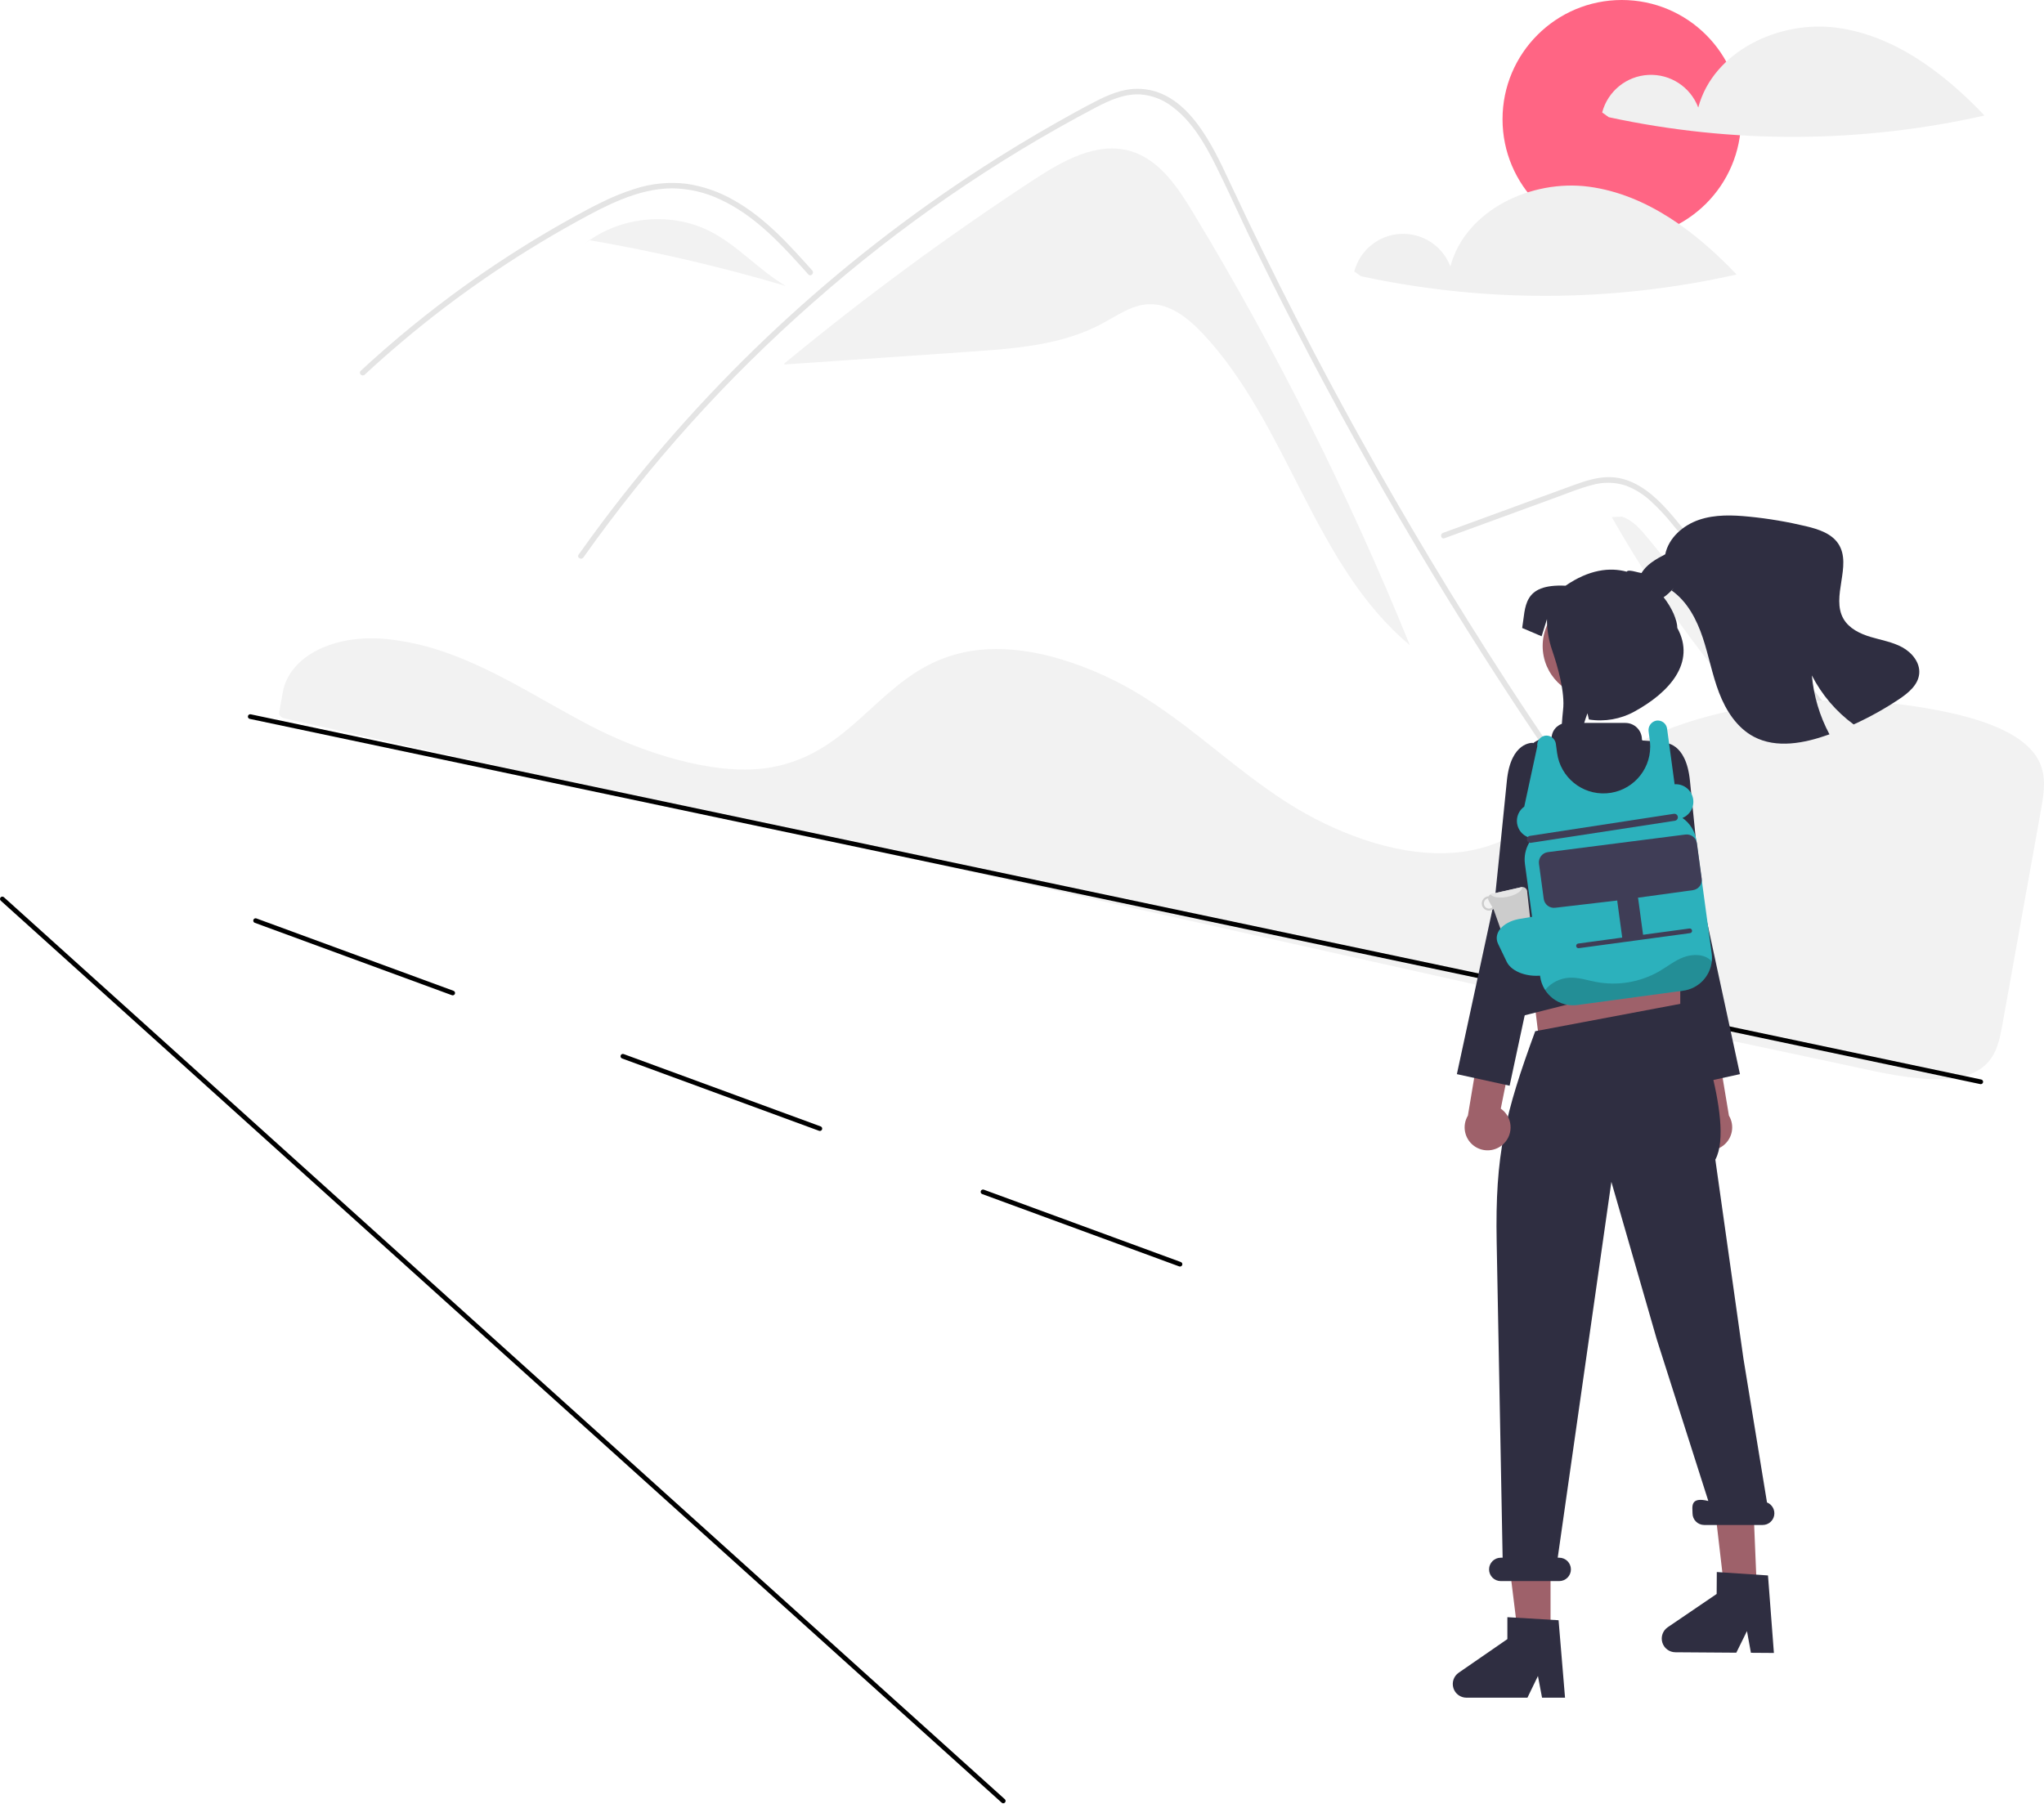
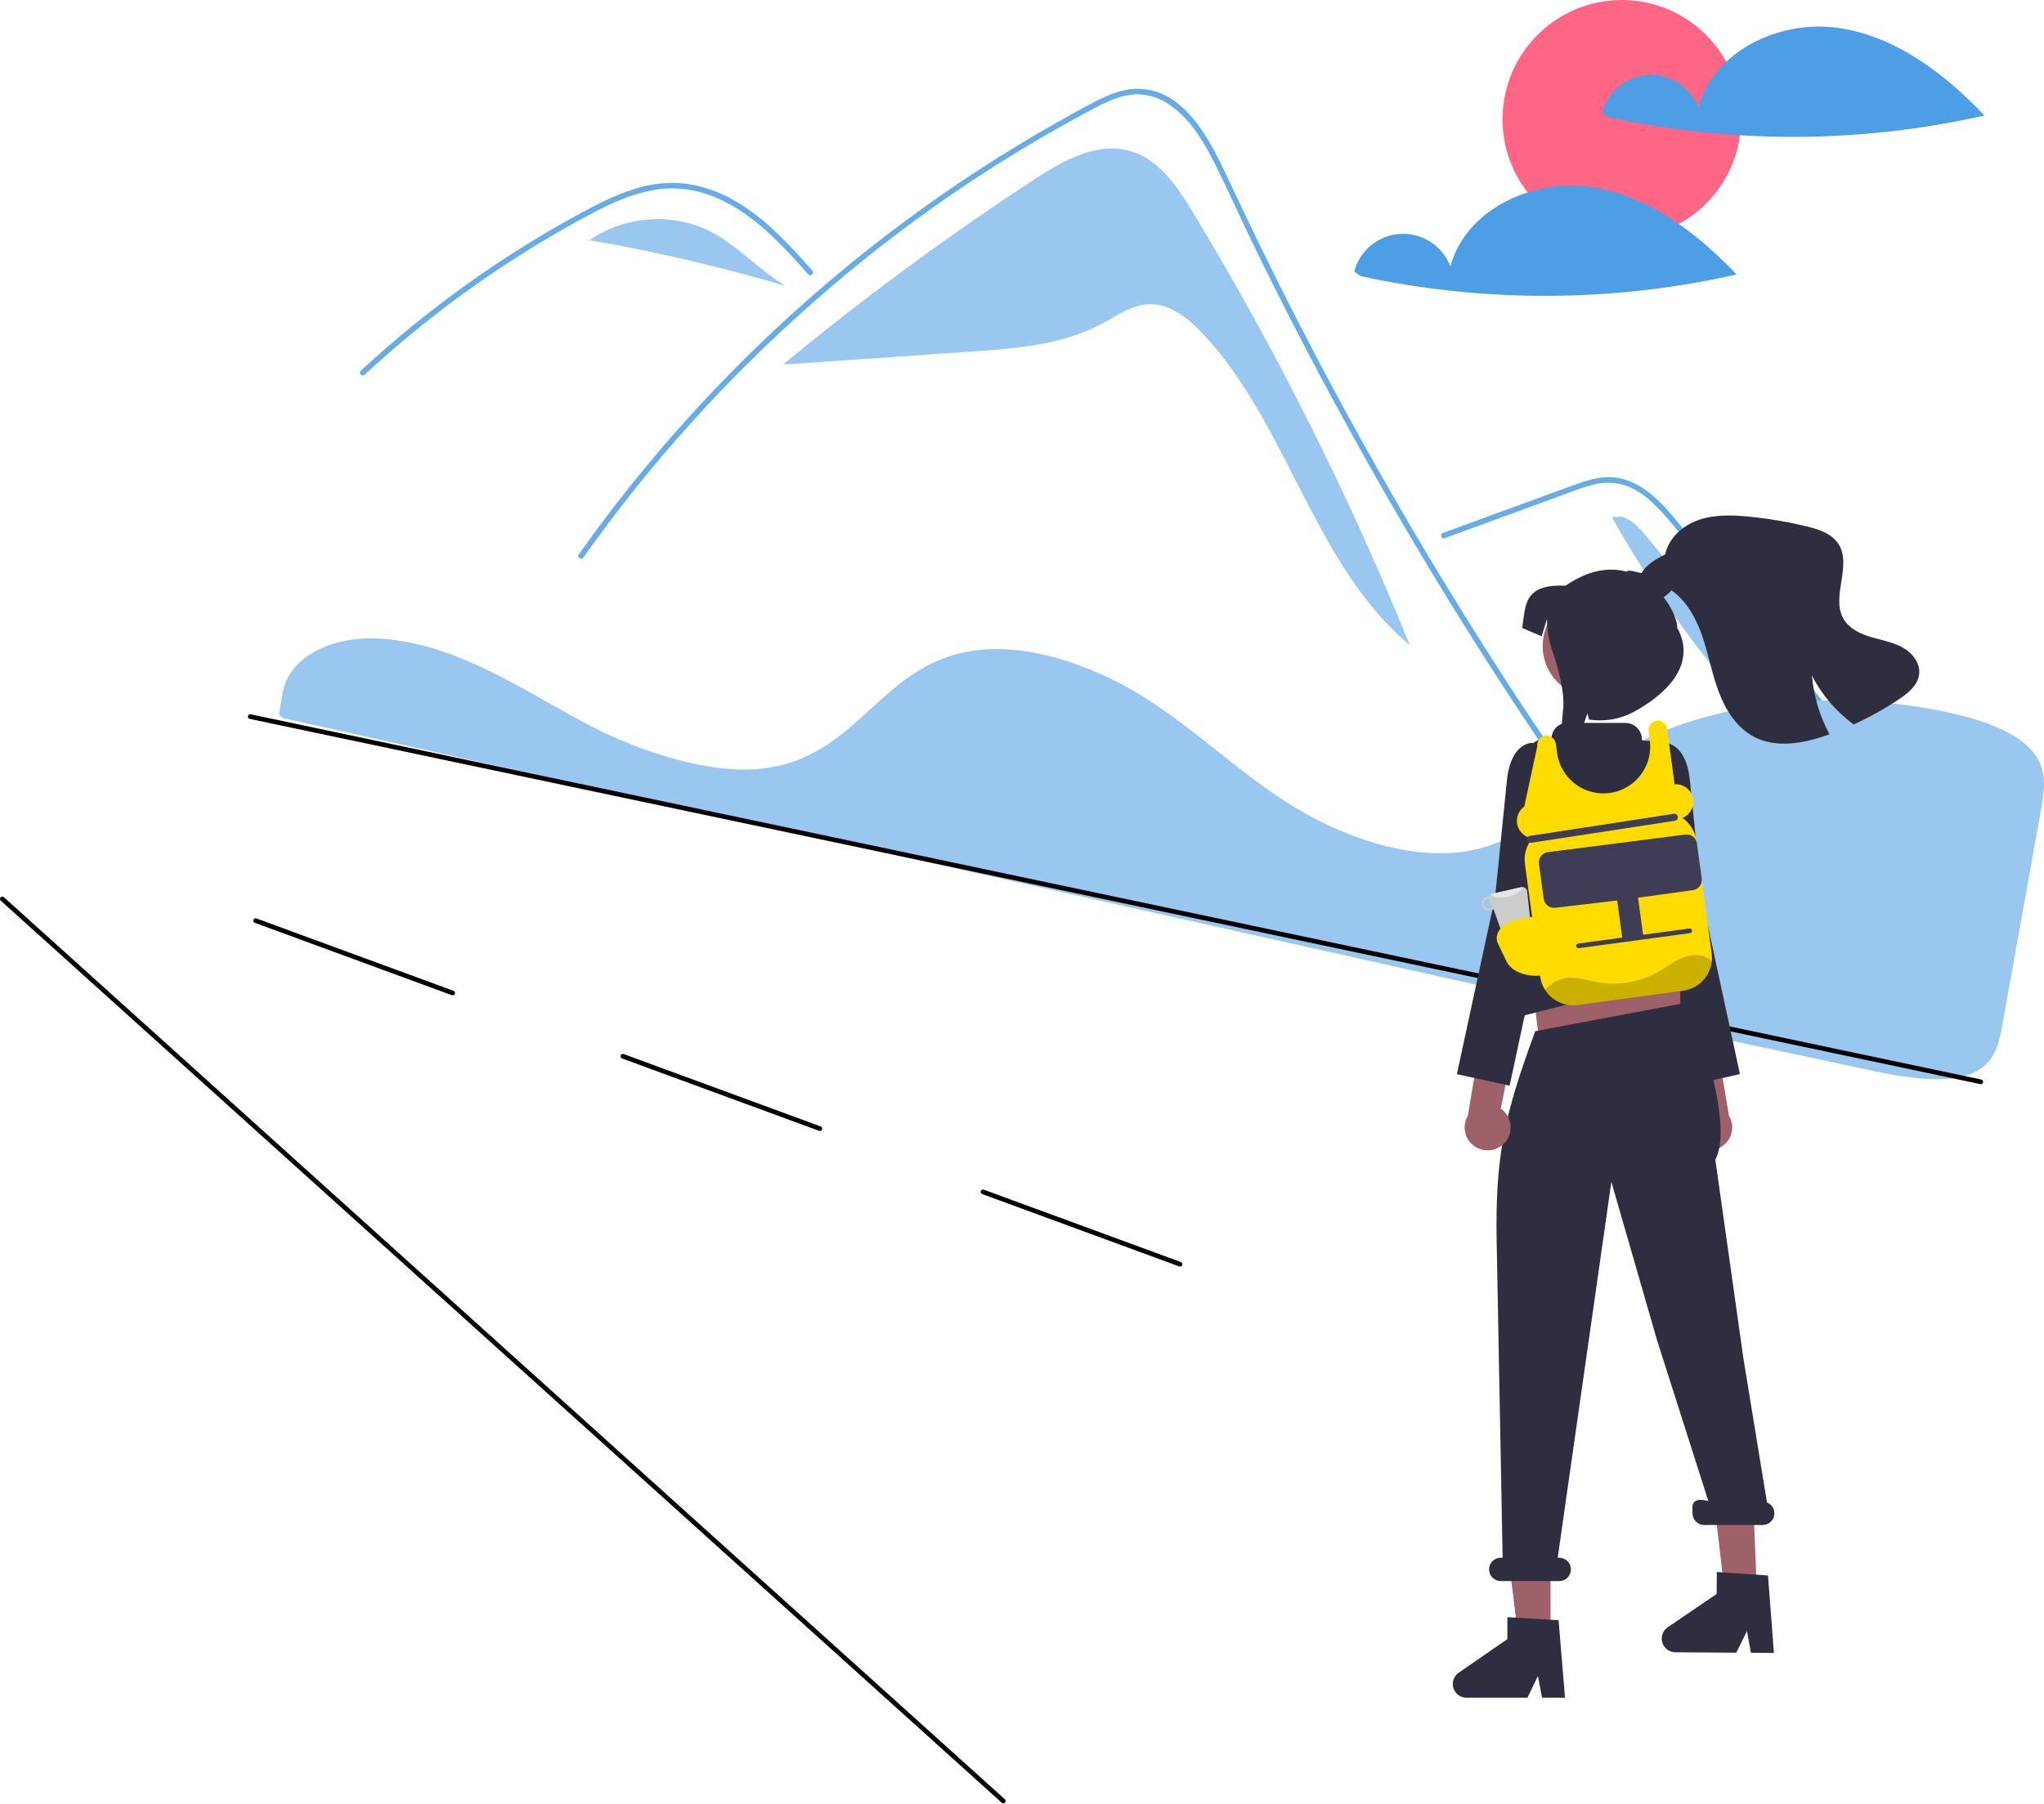
<svg xmlns="http://www.w3.org/2000/svg" id="currentIllo" data-name="Layer 1" width="874.039" height="771.292" viewBox="0 0 874.039 771.292" class="injected-svg DownloadModal__ImageFile-sc-p17csy-5 iIfSkb grid_media">
-   <path d="M673.062,155.137c-6.611-10.934-14.444-22.608-26.712-26.178-14.207-4.135-28.802,4.079-41.181,12.184a1200.013,1200.013,0,0,0-106.794,78.684l.037.424q39.846-2.748,79.691-5.496c19.192-1.324,39.044-2.83,56.005-11.909,6.436-3.445,12.71-8.047,20.003-8.368,9.061-.398,16.962,5.93,23.17,12.541,36.727,39.109,47.355,98.916,88.558,133.276A1307.621,1307.621,0,0,0,673.062,155.137Z" transform="translate(-162.9803 -64.354)" fill="#f2f2f2" />
-   <path d="M898.816,486.852c-4.061-5.128-5.721-6.33-9.727-11.505Q840.159,412.063,797.108,344.504q-29.241-45.883-55.583-93.529-12.541-22.651-24.394-45.658-9.198-17.839-17.985-35.891c-1.675-3.437-3.303-6.891-4.923-10.352-3.817-8.139-7.563-16.318-11.585-24.346-4.583-9.151-10.162-18.744-18.578-24.891a25.346,25.346,0,0,0-13.204-5.081c-6.851-.443-13.173,2.386-19.115,5.476a615.324,615.324,0,0,0-120.996,83.438A629.917,629.917,0,0,0,412.444,302.789c-.869,1.241-2.924.055-2.047-1.193q5.18-7.325,10.565-14.492A633.399,633.399,0,0,1,582.67,136.269q15.73-10.194,32.051-19.431c5.484-3.106,10.992-6.171,16.594-9.048,5.492-2.821,11.324-5.358,17.598-5.452,21.351-.332,32.407,23.848,40,40.119q3.58,7.681,7.246,15.314,13.856,28.981,28.779,57.432,9.21,17.566,18.823,34.927,29.917,54.062,63.596,105.935c29.743,45.808,59.25,86.275,93.134,129.112C901.424,486.362,899.756,488.053,898.816,486.852Z" transform="translate(-162.9803 -64.354)" fill="#e4e4e4" />
-   <path d="M508.636,181.73c-1.24-1.383-2.473-2.766-3.722-4.149-9.846-10.889-20.411-21.652-33.931-27.894a49.228,49.228,0,0,0-20.624-4.781c-7.38.024-14.595,1.96-21.414,4.67-3.224,1.288-6.377,2.75-9.482,4.307-3.548,1.786-7.033,3.69-10.502,5.61q-9.767,5.405-19.281,11.284-18.93,11.699-36.674,25.184-9.198,6.993-18.017,14.445-8.202,6.922-16.073,14.216c-1.122,1.035-2.797-.64-1.675-1.675,1.383-1.288,2.782-2.568,4.18-3.832q5.927-5.358,12.043-10.51,11.153-9.411,22.884-18.096,18.242-13.513,37.74-25.192,9.743-5.832,19.755-11.174c2.015-1.075,4.054-2.126,6.116-3.121a97.502,97.502,0,0,1,14.54-5.919,51.724,51.724,0,0,1,21.96-2.157,57.173,57.173,0,0,1,20.261,7.009c13.275,7.42,23.572,18.894,33.591,30.091C511.323,181.184,509.655,182.867,508.636,181.73Z" transform="translate(-162.9803 -64.354)" fill="#e4e4e4" />
-   <path d="M780.643,294.569l31.811-11.635L828.249,277.157c5.144-1.881,10.276-4.023,15.593-5.37a24.6,24.6,0,0,1,14.114.18,32.529,32.529,0,0,1,11.008,6.824,89.337,89.337,0,0,1,9.029,9.642c3.439,4.133,6.827,8.308,10.23,12.47q21.068,25.765,41.86,51.755,20.792,25.989,41.306,52.198,20.564,26.274,40.845,52.767,2.484,3.246,4.965,6.494c.914,1.196,2.973.017,2.047-1.196q-20.431-26.76-41.147-53.3-20.767-26.604-41.82-52.982-21.053-26.378-42.391-52.527-5.316-6.515-10.649-13.015c-2.999-3.655-5.965-7.35-9.254-10.753-6.039-6.245-13.583-11.764-22.614-11.914-5.31-.088-10.448,1.597-15.381,3.381-5.318,1.924-10.624,3.884-15.935,5.826l-32.034,11.716-8.008,2.929c-1.421.52-.807,2.812.63,2.286Z" transform="translate(-162.9803 -64.354)" fill="#e4e4e4" />
-   <path d="M466.796,163.388c-16.166-8.308-36.868-6.681-51.723,3.699a737.726,737.726,0,0,1,83.932,19.589C487.555,179.967,478.599,169.455,466.796,163.388Z" transform="translate(-162.9803 -64.354)" fill="#f2f2f2" />
-   <path d="M414.914,167.059l-3.112,2.53c1.053-.885,2.147-1.715,3.271-2.501C415.02,167.078,414.967,167.068,414.914,167.059Z" transform="translate(-162.9803 -64.354)" fill="#f2f2f2" />
-   <path d="M867.766,294.685c-3.131-3.812-6.517-7.803-11.201-9.351l-4.373.172A496.015,496.015,0,0,0,984.306,436.543Q926.036,365.614,867.766,294.685Z" transform="translate(-162.9803 -64.354)" fill="#f2f2f2" />
+   <path d="M673.062,155.137c-6.611-10.934-14.444-22.608-26.712-26.178-14.207-4.135-28.802,4.079-41.181,12.184a1200.013,1200.013,0,0,0-106.794,78.684l.037.424q39.846-2.748,79.691-5.496c19.192-1.324,39.044-2.83,56.005-11.909,6.436-3.445,12.71-8.047,20.003-8.368,9.061-.398,16.962,5.93,23.17,12.541,36.727,39.109,47.355,98.916,88.558,133.276A1307.621,1307.621,0,0,0,673.062,155.137Z" transform="translate(-162.9803 -64.354)" fill="#99c7f0" />
+   <path d="M898.816,486.852c-4.061-5.128-5.721-6.33-9.727-11.505Q840.159,412.063,797.108,344.504q-29.241-45.883-55.583-93.529-12.541-22.651-24.394-45.658-9.198-17.839-17.985-35.891c-1.675-3.437-3.303-6.891-4.923-10.352-3.817-8.139-7.563-16.318-11.585-24.346-4.583-9.151-10.162-18.744-18.578-24.891a25.346,25.346,0,0,0-13.204-5.081c-6.851-.443-13.173,2.386-19.115,5.476a615.324,615.324,0,0,0-120.996,83.438A629.917,629.917,0,0,0,412.444,302.789c-.869,1.241-2.924.055-2.047-1.193q5.18-7.325,10.565-14.492A633.399,633.399,0,0,1,582.67,136.269q15.73-10.194,32.051-19.431c5.484-3.106,10.992-6.171,16.594-9.048,5.492-2.821,11.324-5.358,17.598-5.452,21.351-.332,32.407,23.848,40,40.119q3.58,7.681,7.246,15.314,13.856,28.981,28.779,57.432,9.21,17.566,18.823,34.927,29.917,54.062,63.596,105.935c29.743,45.808,59.25,86.275,93.134,129.112C901.424,486.362,899.756,488.053,898.816,486.852Z" transform="translate(-162.9803 -64.354)" fill="#66ace8" />
+   <path d="M508.636,181.73c-1.24-1.383-2.473-2.766-3.722-4.149-9.846-10.889-20.411-21.652-33.931-27.894a49.228,49.228,0,0,0-20.624-4.781c-7.38.024-14.595,1.96-21.414,4.67-3.224,1.288-6.377,2.75-9.482,4.307-3.548,1.786-7.033,3.69-10.502,5.61q-9.767,5.405-19.281,11.284-18.93,11.699-36.674,25.184-9.198,6.993-18.017,14.445-8.202,6.922-16.073,14.216c-1.122,1.035-2.797-.64-1.675-1.675,1.383-1.288,2.782-2.568,4.18-3.832q5.927-5.358,12.043-10.51,11.153-9.411,22.884-18.096,18.242-13.513,37.74-25.192,9.743-5.832,19.755-11.174c2.015-1.075,4.054-2.126,6.116-3.121a97.502,97.502,0,0,1,14.54-5.919,51.724,51.724,0,0,1,21.96-2.157,57.173,57.173,0,0,1,20.261,7.009c13.275,7.42,23.572,18.894,33.591,30.091C511.323,181.184,509.655,182.867,508.636,181.73Z" transform="translate(-162.9803 -64.354)" fill="#66ace8" />
+   <path d="M780.643,294.569l31.811-11.635L828.249,277.157c5.144-1.881,10.276-4.023,15.593-5.37a24.6,24.6,0,0,1,14.114.18,32.529,32.529,0,0,1,11.008,6.824,89.337,89.337,0,0,1,9.029,9.642c3.439,4.133,6.827,8.308,10.23,12.47q21.068,25.765,41.86,51.755,20.792,25.989,41.306,52.198,20.564,26.274,40.845,52.767,2.484,3.246,4.965,6.494c.914,1.196,2.973.017,2.047-1.196q-20.431-26.76-41.147-53.3-20.767-26.604-41.82-52.982-21.053-26.378-42.391-52.527-5.316-6.515-10.649-13.015c-2.999-3.655-5.965-7.35-9.254-10.753-6.039-6.245-13.583-11.764-22.614-11.914-5.31-.088-10.448,1.597-15.381,3.381-5.318,1.924-10.624,3.884-15.935,5.826l-32.034,11.716-8.008,2.929c-1.421.52-.807,2.812.63,2.286Z" transform="translate(-162.9803 -64.354)" fill="#66ace8" />
+   <path d="M466.796,163.388c-16.166-8.308-36.868-6.681-51.723,3.699a737.726,737.726,0,0,1,83.932,19.589C487.555,179.967,478.599,169.455,466.796,163.388Z" transform="translate(-162.9803 -64.354)" fill="#99c7f0" />
+   <path d="M414.914,167.059l-3.112,2.53c1.053-.885,2.147-1.715,3.271-2.501C415.02,167.078,414.967,167.068,414.914,167.059Z" transform="translate(-162.9803 -64.354)" fill="#66ace8" />
+   <path d="M867.766,294.685c-3.131-3.812-6.517-7.803-11.201-9.351l-4.373.172A496.015,496.015,0,0,0,984.306,436.543Q926.036,365.614,867.766,294.685Z" transform="translate(-162.9803 -64.354)" fill="#99c7f0" />
  <path d="M667.565,606.081a.992.992,0,0,1-.345-.062l-84.261-30.953a1.0 1,0,0,1,.689-1.877L667.91,604.142a1.0 1,0,0,1-.345,1.938Z" transform="translate(-162.9803 -64.354)" />
  <path d="M513.565,548.081a.992.992,0,0,1-.345-.062l-84.261-30.953a1.0 1,0,0,1,.689-1.877L513.91,546.142a1.0 1,0,0,1-.345,1.938Z" transform="translate(-162.9803 -64.354)" />
  <path d="M356.565,490.081a.992.992,0,0,1-.345-.062l-84.261-30.953a1.0 1,0,1,1,.689-1.877L356.91,488.142a1.0 1,0,0,1-.345,1.938Z" transform="translate(-162.9803 -64.354)" />
-   <path d="M340.778,339.738c-3.513-.785-7.07-1.405-10.583-1.837l-.511-.063c-23.321-2.777-43.01,6.958-45.796,22.645l-.495,2.838c-.309,1.795-.643,3.725-1.04,5.86-.192,1.054.867,2.132,2.407,2.476L845.649,497.037c39.607,8.564,79.087,17.024,117.337,25.144a177.652,177.652,0,0,0,21.711,3.511c10.927.926,18.927-.293,24.46-3.725l.001 0c6.877-4.253,8.607-11.157,10.019-19.078,2.846-15.997,5.877-32.793,8.897-49.538,2.661-14.758,5.316-29.477,7.832-43.574,1.478-8.369,2.281-15.869-2.879-22.891-5.596-7.598-17.581-13.494-35.623-17.527-.218-.049-.434-.097-.655-.145-56.592-12.407-117.619-2.55-151.854,24.53-3.942,3.118-7.734,6.553-11.401,9.875a158.915,158.915,0,0,1-17.302,14.232,66.95,66.95,0,0,1-10.666,5.986c-.257.125-.548.255-.851.372-.705.318-1.433.613-2.135.865a62.042,62.042,0,0,1-12.655,3.397l-.431.065c-.326.056-.678.107-1.027.147a68.206,68.206,0,0,1-7.479.589c-10.812.309-22.585-1.669-34.991-5.882a151.752,151.752,0,0,1-32.578-15.751c-10.814-6.914-20.639-14.717-30.141-22.263-4.173-3.316-8.49-6.743-12.828-10.046-.815-.622-1.618-1.23-2.434-1.842-5.313-3.969-10.177-7.354-14.871-10.348a146.281,146.281,0,0,0-37.143-17.035c-13.864-4.03-26.63-5.128-37.931-3.275a60.649,60.649,0,0,0-9.253,2.27c-13.923,4.597-23.917,13.74-33.581,22.583-12.021,10.999-24.453,22.373-44.611,25.204-23.263,3.273-53.836-7.081-74.693-17.866-6.557-3.391-13.045-7.056-19.318-10.601q-3.801-2.148-7.611-4.28c-4.993-2.785-9.099-4.982-12.918-6.915l-1.208-.614c-.673-.337-1.346-.675-2.034-1.007-4.55-2.238-8.825-4.154-13.075-5.86l-1.004-.409c-2.021-.785-3.918-1.486-5.788-2.137l-.747-.259A109.236,109.236,0,0,0,340.778,339.738Z" transform="translate(-162.9803 -64.354)" fill="#f2f2f2" />
+   <path d="M340.778,339.738c-3.513-.785-7.07-1.405-10.583-1.837l-.511-.063c-23.321-2.777-43.01,6.958-45.796,22.645l-.495,2.838c-.309,1.795-.643,3.725-1.04,5.86-.192,1.054.867,2.132,2.407,2.476L845.649,497.037c39.607,8.564,79.087,17.024,117.337,25.144a177.652,177.652,0,0,0,21.711,3.511c10.927.926,18.927-.293,24.46-3.725l.001 0c6.877-4.253,8.607-11.157,10.019-19.078,2.846-15.997,5.877-32.793,8.897-49.538,2.661-14.758,5.316-29.477,7.832-43.574,1.478-8.369,2.281-15.869-2.879-22.891-5.596-7.598-17.581-13.494-35.623-17.527-.218-.049-.434-.097-.655-.145-56.592-12.407-117.619-2.55-151.854,24.53-3.942,3.118-7.734,6.553-11.401,9.875a158.915,158.915,0,0,1-17.302,14.232,66.95,66.95,0,0,1-10.666,5.986c-.257.125-.548.255-.851.372-.705.318-1.433.613-2.135.865a62.042,62.042,0,0,1-12.655,3.397l-.431.065c-.326.056-.678.107-1.027.147a68.206,68.206,0,0,1-7.479.589c-10.812.309-22.585-1.669-34.991-5.882a151.752,151.752,0,0,1-32.578-15.751c-10.814-6.914-20.639-14.717-30.141-22.263-4.173-3.316-8.49-6.743-12.828-10.046-.815-.622-1.618-1.23-2.434-1.842-5.313-3.969-10.177-7.354-14.871-10.348a146.281,146.281,0,0,0-37.143-17.035c-13.864-4.03-26.63-5.128-37.931-3.275a60.649,60.649,0,0,0-9.253,2.27c-13.923,4.597-23.917,13.74-33.581,22.583-12.021,10.999-24.453,22.373-44.611,25.204-23.263,3.273-53.836-7.081-74.693-17.866-6.557-3.391-13.045-7.056-19.318-10.601q-3.801-2.148-7.611-4.28c-4.993-2.785-9.099-4.982-12.918-6.915l-1.208-.614c-.673-.337-1.346-.675-2.034-1.007-4.55-2.238-8.825-4.154-13.075-5.86l-1.004-.409c-2.021-.785-3.918-1.486-5.788-2.137l-.747-.259A109.236,109.236,0,0,0,340.778,339.738Z" transform="translate(-162.9803 -64.354)" fill="#99c7f0" />
  <path d="M1009.981,528.062a1.009,1.009,0,0,1-.208-.021l-740-156.208a1,1,0,0,1,.413-1.957l740,156.208a1,1,0,0,1-.206,1.979Z" transform="translate(-162.9803 -64.354)" />
  <circle cx="693.5" cy="51" r="51" fill="#ff6584" />
-   <path d="M948.516,76.224c-24.717-3.341-52.935,10.019-59.341,34.124a21.597,21.597,0,0,0-41.093,2.109l2.83,2.027a372.275,372.275,0,0,0,160.659-.726C994.377,95.688,973.233,79.565,948.516,76.224Z" transform="translate(-162.9803 -64.354)" fill="#f0f0f0" />
-   <path d="M842.516,144.224c-24.717-3.341-52.935,10.019-59.341,34.124a21.597,21.597,0,0,0-41.093,2.109l2.83,2.027a372.275,372.275,0,0,0,160.659-.726C888.377,163.688,867.233,147.565,842.516,144.224Z" transform="translate(-162.9803 -64.354)" fill="#f0f0f0" />
+   <path d="M948.516,76.224c-24.717-3.341-52.935,10.019-59.341,34.124a21.597,21.597,0,0,0-41.093,2.109l2.83,2.027a372.275,372.275,0,0,0,160.659-.726C994.377,95.688,973.233,79.565,948.516,76.224Z" transform="translate(-162.9803 -64.354)" fill="#4d9ee4" />
+   <path d="M842.516,144.224c-24.717-3.341-52.935,10.019-59.341,34.124a21.597,21.597,0,0,0-41.093,2.109l2.83,2.027a372.275,372.275,0,0,0,160.659-.726C888.377,163.688,867.233,147.565,842.516,144.224Z" transform="translate(-162.9803 -64.354)" fill="#4d9ee4" />
  <path d="M886.872,553.437a9.76,9.76,0,0,1,1.357-14.904L872.689,461.346l17.161,5.51,12.439,74.659A9.813,9.813,0,0,1,886.872,553.437Z" transform="translate(-162.9803 -64.354)" fill="#9e616a" />
  <path d="M863.926,390.13l10.648-8.037s9.393-.665,11.056,16.274,5.079,49.95,5.079,49.95l16.293,75.463-22.554,4.95-17.451-81.438-10.469-24.184Z" transform="translate(-162.9803 -64.354)" fill="#2f2e41" />
  <polygon points="718.5 449 658.5 448 653.5 407 718.5 407 718.5 449" fill="#9e616a" />
  <polygon points="663.032 699.832 649.181 699.831 642.591 646.404 663.034 646.405 663.032 699.832" fill="#9e616a" />
  <polygon points="751.276 680.645 737.425 680.548 731.21 627.076 749.225 631.209 751.276 680.645" fill="#9e616a" />
  <polygon points="707.954 371.691 711.092 379.851 710.465 388.011 649.04 409.286 652.088 373.574 658.993 365.414 707.954 371.691" fill="#ffb6b6" />
  <circle cx="681.602" cy="276.32" r="21.938" fill="#9e616a" />
  <path d="M832.208,790.486h-9.829l-1.754-9.279-4.493,9.279H790.064a5.86,5.86,0,0,1-3.33-10.682l20.817-14.377v-9.381l21.896,1.307Z" transform="translate(-162.9803 -64.354)" fill="#2f2e41" />
  <path d="M921.523,771.351l-9.828-.069-1.689-9.292-4.558,9.248-26.067-.182a5.86,5.86,0,0,1-3.255-10.705l20.917-14.231.066-9.381,21.886,1.46Z" transform="translate(-162.9803 -64.354)" fill="#2f2e41" />
  <path d="M918.566,706.973l-10.086-61.619-12-85c8.788-16.32-11-67-11-67l-2.793.134L819.467,505.415l.014-.061c-12.931,35.268-17.215,52.691-16.506,90.248l2.547,135.01h-.799a5,5,0,0,0,0,10h25a5,5,0,0,0,0-10h-.645l22.947-160.757L871.48,637.354l22,69c-8-2-6.758,2.634-6.758,5.258a5,5,0,0,0,5,5h25a4.995,4.995,0,0,0,1.844-9.639Z" transform="translate(-162.9803 -64.354)" fill="#2f2e41" />
  <path d="M890.403,495.979l-2-20a3.987,3.987,0,0,0-3.605-2.995c-.833-9.527-4.339-50.629-4.549-52.421l-.008-.076-1.594-34.058a5.037,5.037,0,0,0-4.703-4.79l-8.421-.55a.446.446,0,0,1-.431-.445,7.081,7.081,0,0,0-7.081-7.081H833.08a6.63,6.63,0,0,0-6.576,5.804.44.44,0,0,1-.448.396l-.003-0a11.845,11.845,0,0,0-11.915,9.824c-3.408,19.831-10.239,64.84-6.862,89.862,1.176,8.711-1.359,1.812-1.803,9.1a5.365,5.365,0,0,0,1.336,3.89c-2.058.598-2.856,2.821-2.328,4.916l-.438-.108a4,4,0,0,0,4.856,2.901L885.502,480.836C887.644,480.296,890.943,498.121,890.403,495.979Z" transform="translate(-162.9803 -64.354)" fill="#2f2e41" />
  <path d="M806.089,553.437a9.76,9.76,0,0,0-1.357-14.904l15.54-77.187-17.161,5.51-12.439,74.659A9.813,9.813,0,0,0,806.089,553.437Z" transform="translate(-162.9803 -64.354)" fill="#9e616a" />
  <path d="M829.034,390.13l-10.648-8.037s-9.393-.665-11.056,16.274-5.079,49.95-5.079,49.95l-16.293,75.463,22.554,4.95,17.451-81.438,10.469-24.184Z" transform="translate(-162.9803 -64.354)" fill="#2f2e41" />
  <path d="M868.076,321.166c4.087,1.217,7.9-2.202,10.745-5.441l-1.011,1.2c6.692,4.713,10.693,12.39,13.289,20.161,2.596,7.763,4.044,15.894,6.975,23.546,2.93,7.643,7.66,15.037,14.9,18.85,9.699,5.107,21.583,2.785,31.9-.9.137-.051.266-.094.403-.146a65.737,65.737,0,0,1-7.523-25.191,59.771,59.771,0,0,0,17.873,20.967,137.213,137.213,0,0,0,19.381-10.779c3.984-2.665,8.183-6.109,8.645-10.882.471-4.738-3.067-9.065-7.24-11.344-4.173-2.279-8.971-3.05-13.529-4.421-4.55-1.362-9.194-3.599-11.584-7.711-5.509-9.459,3.761-22.8-2.151-32.02-2.913-4.533-8.568-6.349-13.812-7.609a182.606,182.606,0,0,0-24.317-4.104c-7.189-.72-14.617-.985-21.455,1.328-6.838,2.313-13.041,7.686-14.506,14.763-3.993,2.099-8.217,4.421-10.359,8.405C862.558,313.815,863.749,319.881,868.076,321.166Z" transform="translate(-162.9803 -64.354)" fill="#2f2e41" />
  <path d="M874.177,319.572c3.914,4.903,6.044,10.205,6.044,13.38,8.13,14.859-3.496,27.623-18.356,35.753a30.443,30.443,0,0,1-19.45,3.391l-.622-2.654-.842,2.39s-9.675,31.954-12.866,33.828c1.211-5.687,2.598-32.017,3.272-37.567.933-7.554-2.32-18.799-4.667-25.638a40.366,40.366,0,0,1-2.21-13.1v-.195l-2.285,7.34-8.319-3.549c1.548-8.878,0-18.956,18.556-18.082,10.036-6.902,18.873-7.953,26.133-5.996.937-1.448,6.339,1.264,7.9.502" transform="translate(-162.9803 -64.354)" fill="#2f2e41" />
-   <path d="M894.95,475.58a14.211,14.211,0,0,1-12.22,12.5l-45.17,6.12a14.224,14.224,0,0,1-15.99-12.18l-6.51-48.14a14.175,14.175,0,0,1,1.8-9.04l-.31-2.34a7.49,7.49,0,0,1-1.78-13.14l5.58-25.85a4.007,4.007,0,0,1,3.82-4.54,4.113,4.113,0,0,1,4.13,3.63l.51,3.8a20.001,20.001,0,0,0,39.82-2.66,20.672,20.672,0,0,0-.18-2.71l-.5-3.74a4.15,4.15,0,0,1,3.18-4.69,3.999,3.999,0,0,1,4.71,3.4l3.23,23.8a7.492,7.492,0,0,1,3.35,14.41,14.165,14.165,0,0,1,5.97,9.74l6.52,48.15A14,14,0,0,1,894.95,475.58Z" transform="translate(-162.9803 -64.354)" fill="#2cb1bc" />
+   <path d="M894.95,475.58a14.211,14.211,0,0,1-12.22,12.5l-45.17,6.12a14.224,14.224,0,0,1-15.99-12.18l-6.51-48.14a14.175,14.175,0,0,1,1.8-9.04l-.31-2.34a7.49,7.49,0,0,1-1.78-13.14l5.58-25.85a4.007,4.007,0,0,1,3.82-4.54,4.113,4.113,0,0,1,4.13,3.63l.51,3.8a20.001,20.001,0,0,0,39.82-2.66,20.672,20.672,0,0,0-.18-2.71l-.5-3.74a4.15,4.15,0,0,1,3.18-4.69,3.999,3.999,0,0,1,4.71,3.4l3.23,23.8a7.492,7.492,0,0,1,3.35,14.41,14.165,14.165,0,0,1,5.97,9.74l6.52,48.15A14,14,0,0,1,894.95,475.58Z" transform="translate(-162.9803 -64.354)" fill="#FFDC00" />
  <path d="M815.906,423.559a1.502,1.502,0,0,1,1.285-1.688l61.566-9.437a1.5,1.5,0,1,1,.402,2.973l-61.566,9.437A1.502,1.502,0,0,1,815.906,423.559Z" transform="translate(-162.9803 -64.354)" fill="#3f3d56" />
  <path d="M823.101,448.829l-2.035-15.036a4.413,4.413,0,0,1,3.782-4.965l58.801-7.522a4.413,4.413,0,0,1,4.965,3.782l2.035,15.036a4.413,4.413,0,0,1-3.782,4.965L863.381,448.32a4.413,4.413,0,0,1,.117.489l2.079,15.36,19.819-2.682a1,1,0,1,1,.268,1.982l-19.819,2.682-8.919,1.207L838.098,469.906a1,1,0,0,1-.268-1.982l18.828-2.548-2.079-15.36a4.414,4.414,0,0,1-.017-.502l-26.496,3.097A4.413,4.413,0,0,1,823.101,448.829Z" transform="translate(-162.9803 -64.354)" fill="#3f3d56" />
  <path d="M591.98,835.646a.998.998,0,0,1-.669-.257l-428-385.792a1,1,0,0,1,1.339-1.486l428,385.792a1,1,0,0,1-.67,1.743Z" transform="translate(-162.9803 -64.354)" />
  <path d="M816.03,445.94a2.026,2.026,0,0,0-2.15-2.17,1.864,1.864,0,0,0-.32.04l-12.66,2.86a2.085,2.085,0,0,0-1.34,1.03,2.606,2.606,0,0,0-.55.08,3.076,3.076,0,1,0,1.36,6,3.118,3.118,0,0,0,1.24-.6l4.29,12.08a2.015,2.015,0,0,0,2.21.97l8.23-1.86a2.043,2.043,0,0,0,1.57-1.82Zm-15.85,6.98a2.2,2.2,0,0,1-.98-4.29c.04-.01.08,0,.12-.01a2.071,2.071,0,0,0,.27,1.04L801.16,452.4A2.071,2.071,0,0,1,800.18,452.92Z" transform="translate(-162.9803 -64.354)" fill="#ccc" />
  <path d="M813.88,443.77c.12,1.6-2.62,3.44-6.29,4.17-3.37.69-6.39.21-7.24-1.05a1.919,1.919,0,0,1,.55-.22l12.66-2.86A1.864,1.864,0,0,1,813.88,443.77Z" transform="translate(-162.9803 -64.354)" fill="#e6e6e6" />
-   <path d="M807.264,475.724l-3.675-7.646c-2.153-4.479,1.789-9.245,8.787-10.624L821,456l3.607,25.202-.747.147C816.862,482.727,809.417,480.203,807.264,475.724Z" transform="translate(-162.9803 -64.354)" fill="#2cb1bc" />
+   <path d="M807.264,475.724l-3.675-7.646c-2.153-4.479,1.789-9.245,8.787-10.624L821,456l3.607,25.202-.747.147C816.862,482.727,809.417,480.203,807.264,475.724Z" transform="translate(-162.9803 -64.354)" fill="#FFDC00" />
  <g opacity="0.2">
    <path d="M894.95,475.58a14.211,14.211,0,0,1-12.22,12.5l-45.17,6.12a14.208,14.208,0,0,1-13.87-6.42,14.512,14.512,0,0,1,10.36-5.24c3.88-.2,7.64,1.09,11.44,1.81a39.589,39.589,0,0,0,26.83-4.45c3.53-2.05,6.71-4.67,10.59-6.13,3.88-1.45,8.89-1.4,11.7,1.43A4.033,4.033,0,0,1,894.95,475.58Z" transform="translate(-162.9803 -64.354)" />
  </g>
</svg>
